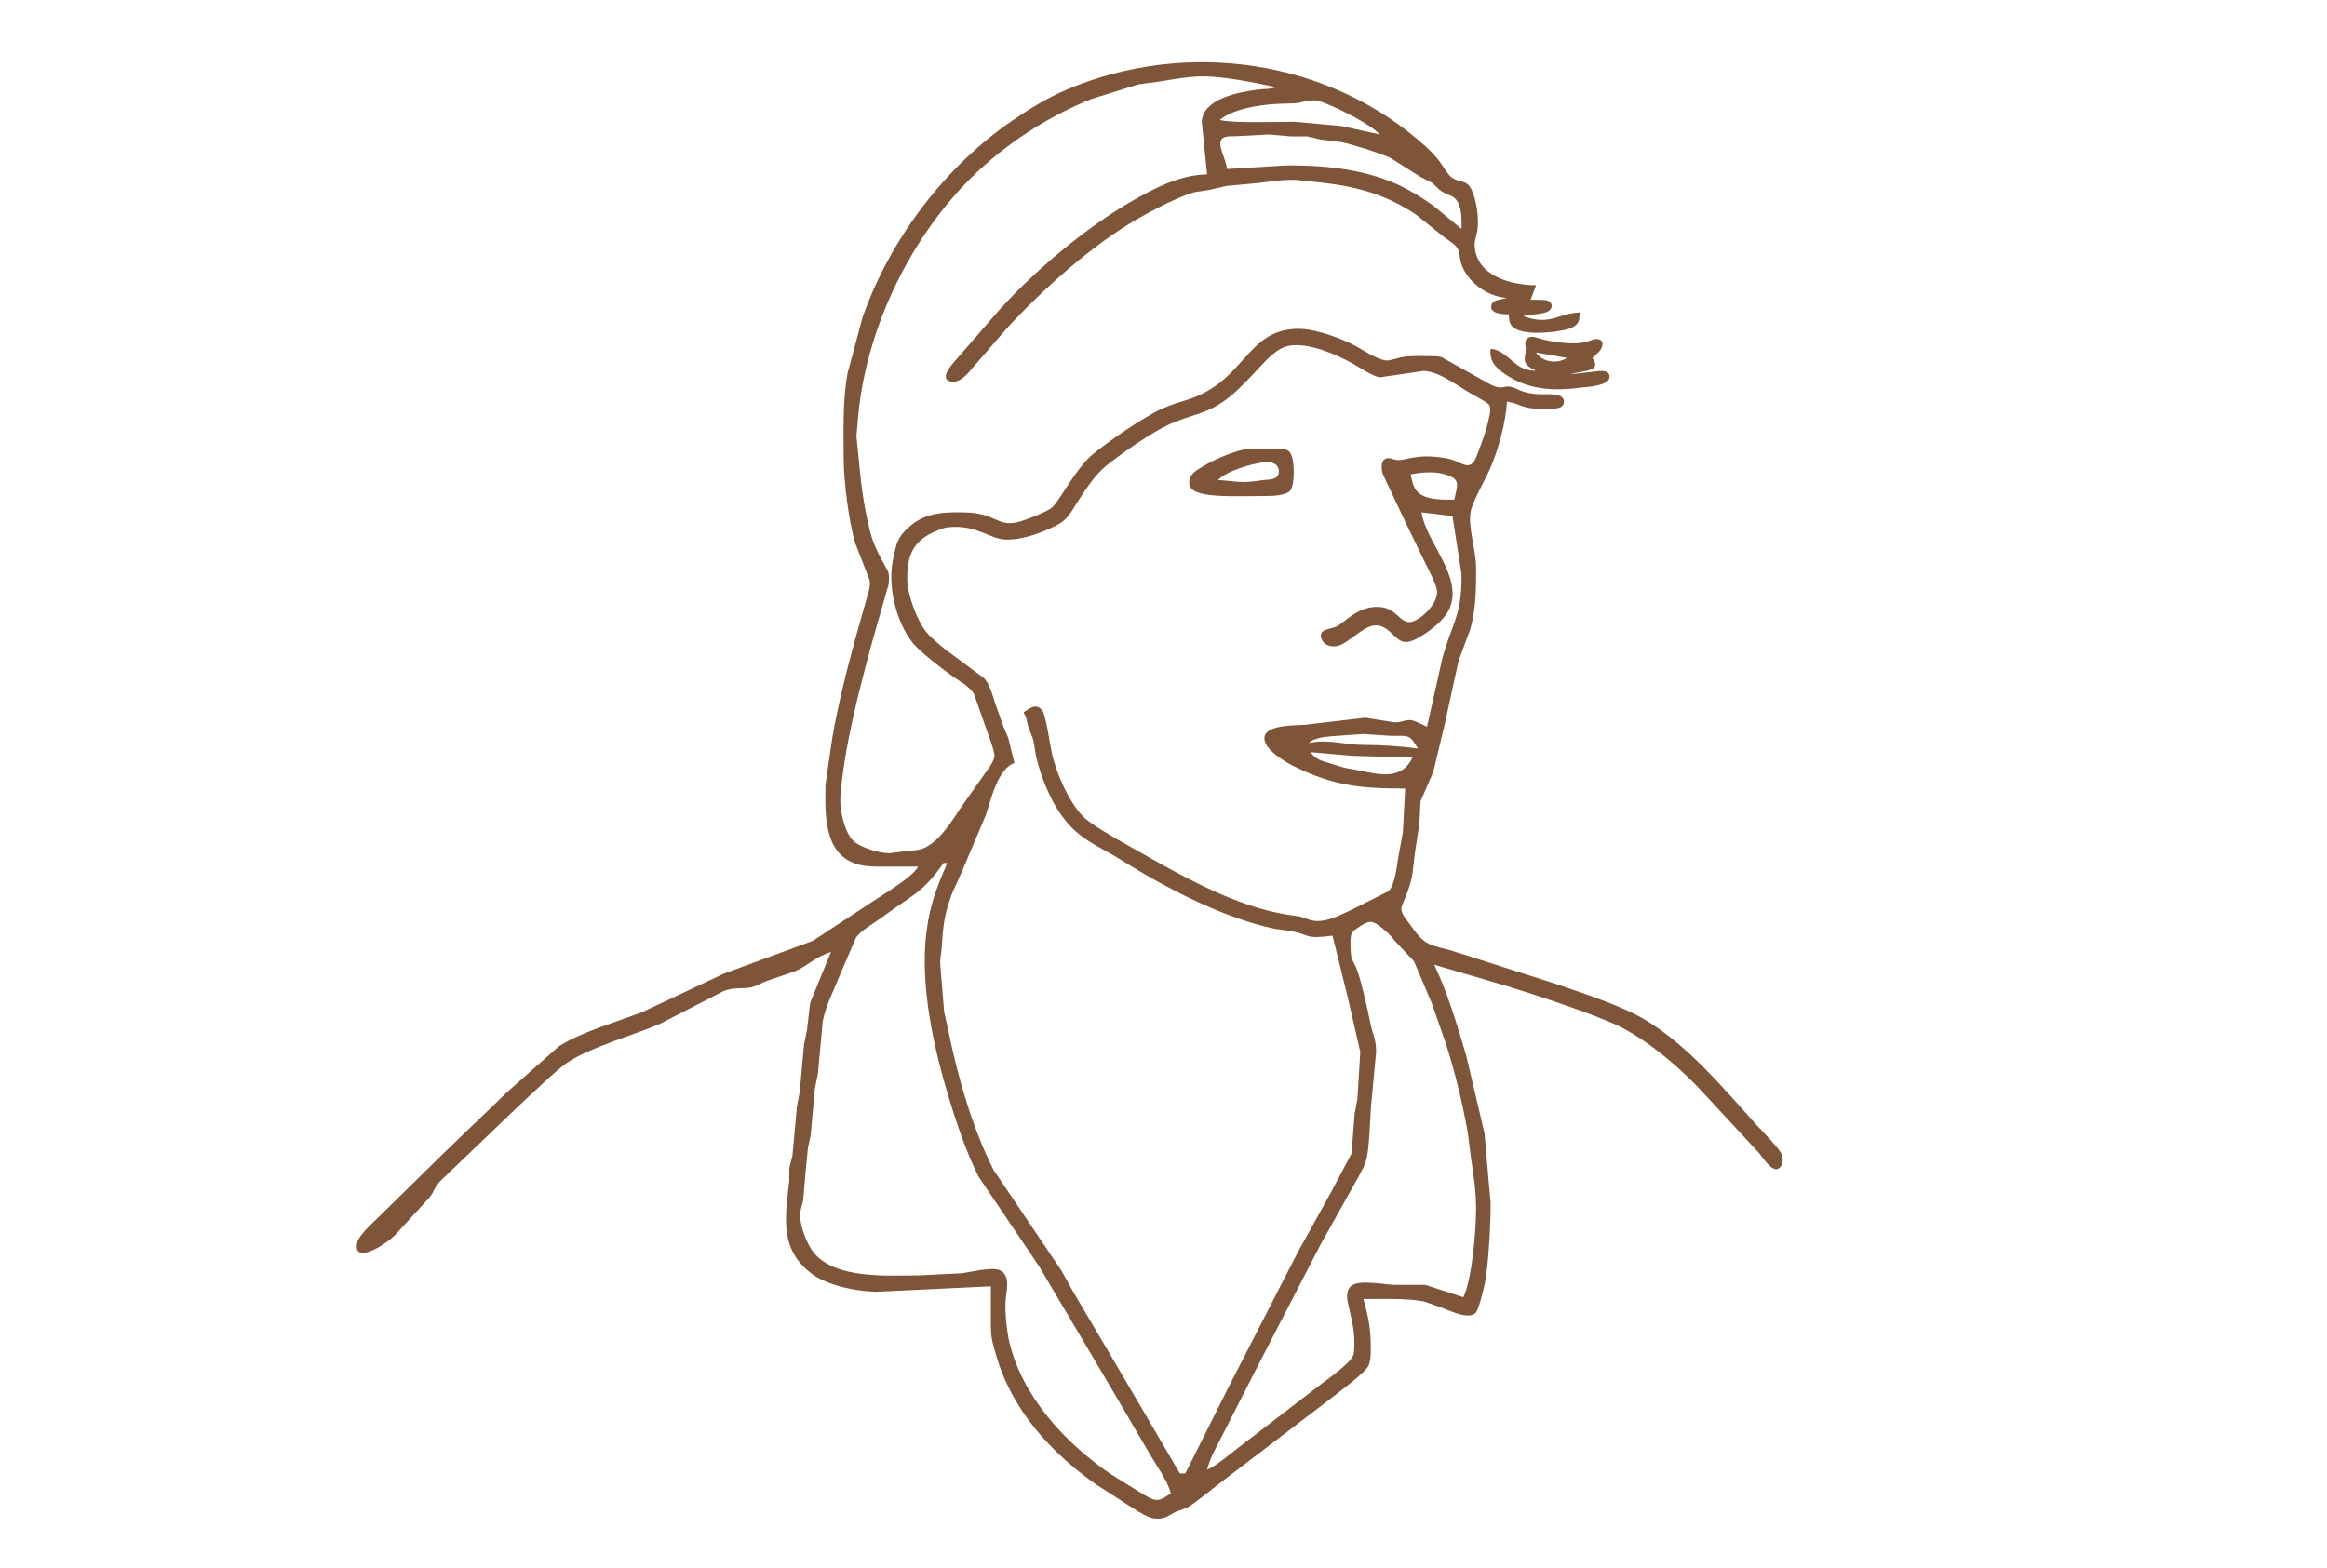
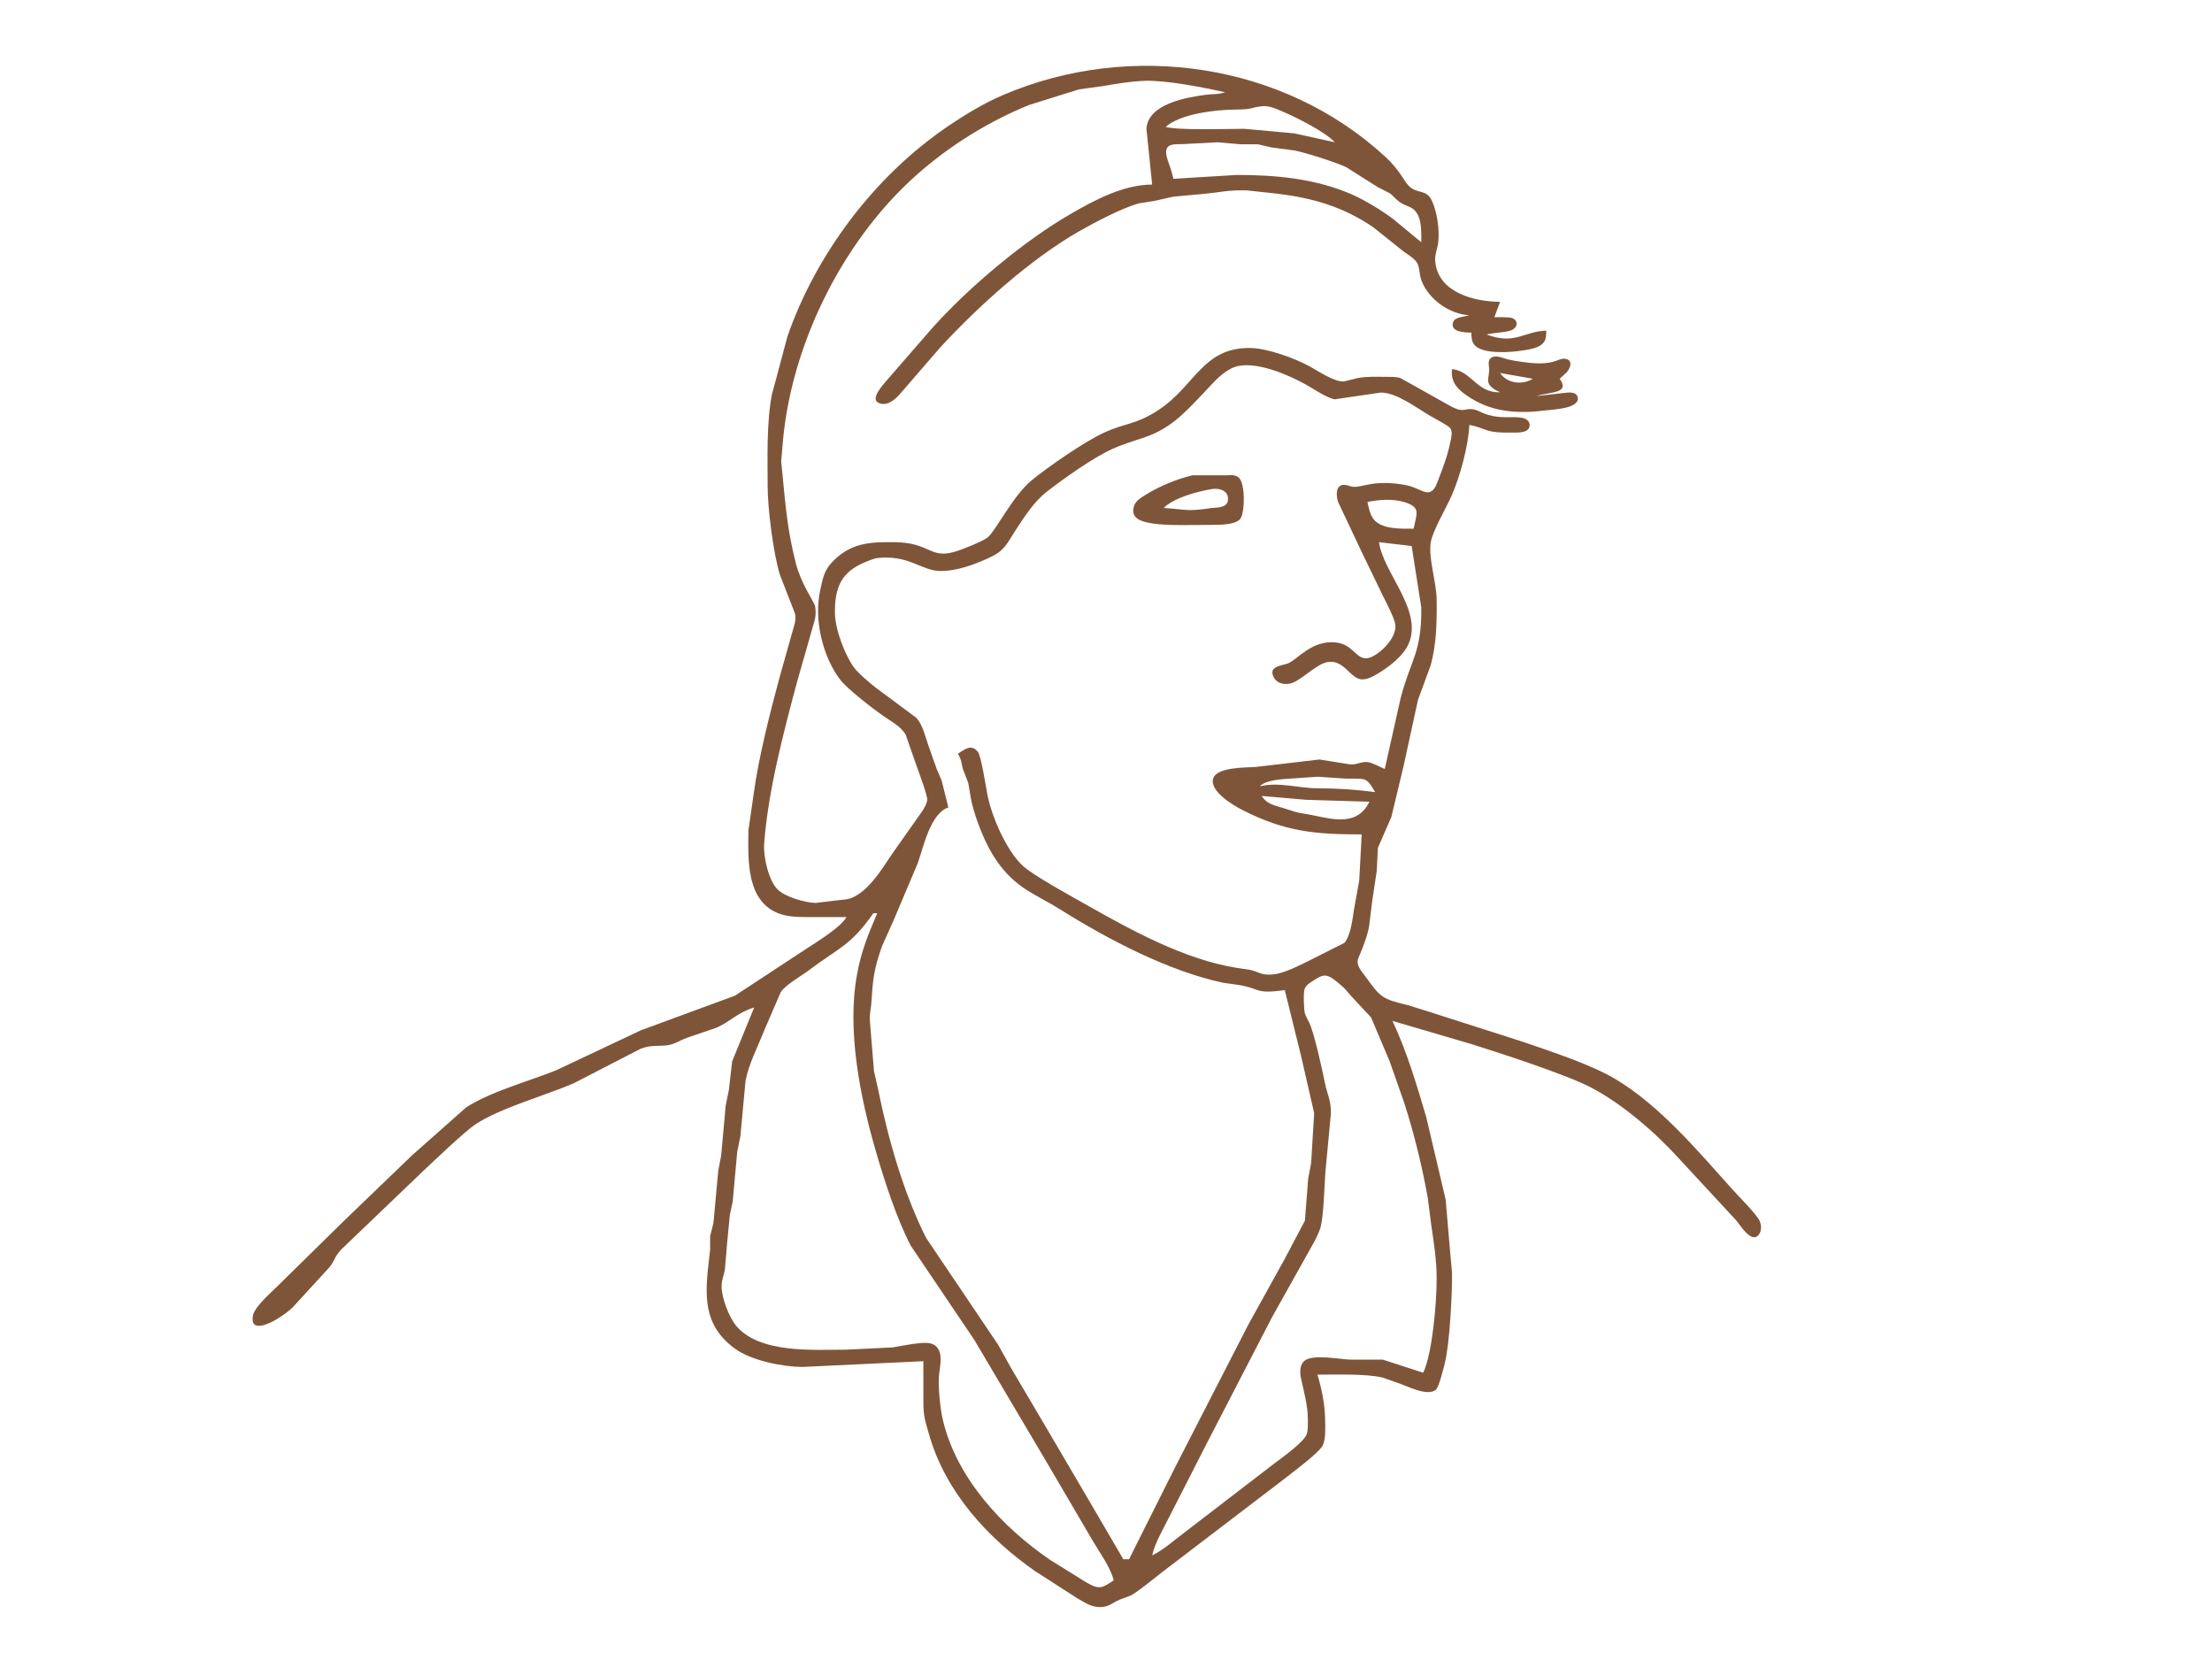
- <svg xmlns="http://www.w3.org/2000/svg" width="13.333in" height="8.986in" viewBox="0 0 960 863">
+ <svg xmlns="http://www.w3.org/2000/svg" width="14.222in" height="10.667in" viewBox="0 0 960 863">
  <path id="Selection" fill="#7F5539" stroke="black" stroke-width="0" d="M 345.00,477.00            C 345.00,477.00 324.00,477.00 324.00,477.00              319.77,476.99 315.07,476.84 311.00,475.54              292.68,469.70 293.82,447.26 294.00,432.00              294.00,432.00 296.72,413.00 296.72,413.00              299.12,394.74 305.39,370.05 310.29,352.00              310.29,352.00 318.18,324.00 318.18,324.00              318.39,322.21 318.70,320.84 318.18,319.00              318.18,319.00 310.38,299.00 310.38,299.00              306.98,287.96 304.02,264.67 304.00,253.00              303.98,237.48 303.36,220.24 306.24,205.00              306.24,205.00 308.16,198.00 308.16,198.00              308.16,198.00 314.29,175.00 314.29,175.00              329.15,132.17 359.54,91.81 397.00,66.22              406.47,59.75 416.41,53.68 427.00,49.19              492.71,21.33 571.98,32.59 625.02,81.30              633.74,89.30 634.85,94.62 638.32,97.44              642.35,100.71 646.64,98.61 649.35,104.06              652.20,109.78 653.58,119.63 652.82,126.00              652.41,129.39 650.91,132.53 651.25,136.00              652.80,152.27 671.58,156.88 685.00,157.00              685.00,157.00 682.00,165.00 682.00,165.00              684.15,165.00 689.98,164.76 691.70,165.60              694.32,166.88 694.15,169.89 691.70,171.35              688.82,173.08 682.04,172.85 678.00,174.00              692.85,179.57 697.29,172.29 709.00,172.00              708.92,174.35 709.07,176.52 707.40,178.43              705.07,181.11 700.32,181.69 697.00,182.25              691.02,183.25 676.16,184.51 671.74,179.49              670.10,177.63 670.14,175.31 670.00,173.00              666.91,172.97 658.49,172.83 660.66,167.30              661.59,164.91 666.63,164.68 669.00,164.00              659.22,163.33 649.40,156.81 645.00,148.00              642.17,142.34 643.87,139.58 641.40,136.13              639.77,133.85 636.42,132.13 634.17,130.31              634.17,130.31 619.00,118.19 619.00,118.19              603.20,107.45 587.65,103.02 569.00,100.72              569.00,100.72 553.00,99.00 553.00,99.00              542.51,98.88 540.50,99.91 531.00,100.83              531.00,100.83 515.00,102.30 515.00,102.30              515.00,102.30 505.00,104.54 505.00,104.54              505.00,104.54 497.00,105.79 497.00,105.79              488.15,108.30 474.13,115.66 466.00,120.31              440.71,134.78 413.65,159.17 393.87,180.61              393.87,180.61 372.80,204.96 372.80,204.96              370.25,207.91 365.76,211.75 361.47,209.43              357.44,207.24 363.93,200.29 365.58,198.28              365.58,198.28 390.17,170.00 390.17,170.00              409.19,148.97 437.16,125.42 461.85,111.13              474.39,103.87 489.27,96.04 504.00,96.00              504.00,96.00 501.04,67.00 501.04,67.00              501.79,54.07 521.76,50.62 532.00,49.29              536.39,48.72 537.26,49.35 542.00,48.00              530.94,45.51 510.99,41.61 500.00,42.04              492.91,42.31 485.95,43.47 479.00,44.68              479.00,44.68 466.00,46.47 466.00,46.47              466.00,46.47 440.00,54.60 440.00,54.60              416.28,64.23 393.25,79.13 374.99,97.04              340.93,130.42 317.13,179.60 312.17,227.00              312.17,227.00 311.03,240.00 311.03,240.00              311.03,240.00 311.83,248.00 311.83,248.00              313.42,264.56 314.50,276.66 318.67,293.00              321.25,303.13 327.61,312.32 328.63,315.00              329.08,317.03 329.07,319.89 328.63,322.00              328.63,322.00 319.49,354.00 319.49,354.00              312.39,380.40 304.11,411.87 302.18,439.00              301.72,445.57 304.45,457.97 309.22,462.67              313.17,466.57 323.53,469.52 329.00,469.65              329.00,469.65 339.00,468.42 339.00,468.42              342.66,467.92 345.60,468.18 349.00,466.43              357.51,462.08 363.59,451.76 368.84,444.00              368.84,444.00 384.36,422.00 384.36,422.00              385.44,420.27 386.86,418.07 386.99,416.00              387.14,413.47 382.43,401.20 381.35,398.00              381.35,398.00 375.81,382.18 375.81,382.18              373.62,378.03 367.84,374.95 364.00,372.28              358.80,368.67 345.50,358.35 341.98,353.83              332.49,341.67 327.97,321.95 331.35,307.00              332.65,301.23 333.20,296.96 337.48,292.44              347.06,282.31 357.10,281.85 370.00,282.00              388.63,282.22 388.15,290.62 401.00,287.08              404.53,286.10 416.09,281.60 418.63,279.36              422.95,275.55 431.76,257.76 441.08,250.04              449.81,242.81 468.87,229.68 479.00,225.03              490.13,219.91 495.45,220.94 507.00,213.46              526.32,200.96 530.15,180.68 555.00,181.00              563.92,181.12 578.15,186.29 586.00,190.59              590.37,192.98 599.29,199.07 604.00,198.35              604.00,198.35 611.00,196.62 611.00,196.62              615.60,195.76 620.34,195.99 625.00,196.00              627.57,196.00 630.51,195.91 633.00,196.55              633.00,196.55 660.00,211.67 660.00,211.67              666.41,214.87 666.70,212.14 671.00,212.89              675.03,213.59 677.09,216.87 688.00,217.00              690.82,217.03 696.39,216.62 698.68,218.17              699.69,218.86 700.37,219.79 700.37,221.05              700.37,225.48 693.92,224.99 691.00,225.00              691.00,225.00 687.00,225.00 687.00,225.00              677.23,224.88 677.01,222.50 669.00,221.00              668.50,231.94 664.14,247.98 659.69,258.00              656.91,264.28 649.94,276.14 648.95,282.00              647.56,290.19 651.89,302.65 652.00,312.00              652.13,323.41 651.93,334.90 648.91,346.00              648.91,346.00 642.29,364.00 642.29,364.00              642.29,364.00 634.66,399.00 634.66,399.00              634.66,399.00 628.41,425.00 628.41,425.00              628.41,425.00 621.43,441.00 621.43,441.00              621.43,441.00 620.83,453.00 620.83,453.00              620.83,453.00 618.42,469.00 618.42,469.00              618.42,469.00 616.83,482.00 616.83,482.00              615.52,489.15 611.24,498.12 611.03,498.99              610.20,502.51 613.16,505.38 615.06,508.04              622.80,518.86 623.79,519.67 637.00,522.79              637.00,522.79 648.00,526.23 648.00,526.23              648.00,526.23 697.00,541.92 697.00,541.92              711.39,546.90 732.22,553.64 745.00,561.27              768.28,575.17 788.16,598.99 806.17,619.00              809.10,622.26 818.38,631.56 819.99,635.00              821.14,637.47 821.11,641.45 818.58,643.12              814.95,645.52 809.92,637.29 807.84,634.80              807.84,634.80 777.88,602.42 777.88,602.42              765.69,588.96 748.20,573.87 732.00,565.49              719.17,558.85 684.95,547.71 670.00,543.04              670.00,543.04 629.00,531.00 629.00,531.00              636.57,547.07 641.54,564.04 646.57,581.00              646.57,581.00 654.81,616.00 654.81,616.00              654.81,616.00 656.68,624.00 656.68,624.00              656.68,624.00 659.09,652.00 659.09,652.00              659.09,652.00 660.00,662.00 660.00,662.00              660.12,672.81 658.78,699.09 656.24,709.00              655.56,711.66 653.23,721.66 651.44,722.98              647.01,726.25 637.41,721.29 633.00,719.73              633.00,719.73 624.00,716.55 624.00,716.55              615.51,714.43 599.24,715.00 590.00,715.00              592.34,723.00 593.90,730.62 594.00,739.00              594.04,742.68 594.37,748.69 592.69,751.91              590.62,755.87 576.35,766.33 572.00,769.80              572.00,769.80 509.00,817.88 509.00,817.88              505.23,820.79 496.46,828.08 492.72,829.94              492.72,829.94 487.00,832.07 487.00,832.07              483.22,833.75 481.55,835.83 477.00,835.90              472.35,835.98 468.87,833.48 465.00,831.28              465.00,831.28 443.00,817.12 443.00,817.12              418.06,799.64 396.37,775.76 387.93,746.00              385.86,738.72 385.04,736.84 385.00,729.00              385.00,729.00 385.00,708.00 385.00,708.00              385.00,708.00 322.00,711.00 322.00,711.00              311.49,710.87 295.55,707.68 287.01,701.49              268.27,687.89 271.92,669.72 274.08,650.00              274.08,650.00 274.08,643.00 274.08,643.00              274.08,643.00 275.82,636.00 275.82,636.00              275.82,636.00 278.30,609.00 278.30,609.00              278.30,609.00 279.83,601.00 279.83,601.00              279.83,601.00 282.18,575.00 282.18,575.00              282.18,575.00 283.82,567.00 283.82,567.00              283.82,567.00 285.55,552.00 285.55,552.00              285.55,552.00 297.00,524.00 297.00,524.00              287.72,526.93 283.59,532.14 277.00,534.68              277.00,534.68 262.00,539.80 262.00,539.80              257.44,541.53 255.30,543.55 250.09,543.85              245.38,544.11 242.82,543.69 238.00,545.46              238.00,545.46 203.00,563.50 203.00,563.50              188.79,569.64 164.69,576.38 152.00,584.80              146.55,588.41 130.59,603.67 125.00,608.91              125.00,608.91 82.09,650.00 82.09,650.00              78.16,654.41 78.99,655.62 75.97,659.24              75.97,659.24 56.76,680.20 56.76,680.20              54.58,682.26 51.55,684.33 49.00,685.95              45.36,688.25 34.26,693.82 36.33,684.00              37.25,679.65 45.66,672.34 49.00,669.00              49.00,669.00 83.20,635.40 83.20,635.40              83.20,635.40 119.04,600.91 119.04,600.91              119.04,600.91 147.28,575.90 147.28,575.90              160.14,567.68 179.68,562.43 194.00,556.69              194.00,556.69 238.00,535.92 238.00,535.92              238.00,535.92 287.00,517.88 287.00,517.88              287.00,517.88 320.00,496.19 320.00,496.19              326.25,491.90 341.68,483.04 345.00,477.00 Z            M 599.00,74.00            C 594.24,68.69 578.90,60.98 572.00,58.07              568.55,56.62 564.82,54.79 561.00,55.27              553.89,56.18 557.25,56.88 547.00,57.00              536.69,57.12 518.91,59.15 511.00,66.00              517.73,67.91 543.31,66.99 552.00,67.00              552.00,67.00 578.00,69.37 578.00,69.37              578.00,69.37 599.00,74.00 599.00,74.00 Z            M 644.00,126.00            C 644.00,121.49 644.28,115.07 641.86,111.11              639.64,107.46 637.18,107.69 634.01,105.87              630.75,103.99 629.97,102.26 627.72,100.58              627.72,100.58 621.17,97.21 621.17,97.21              621.17,97.21 605.00,86.98 605.00,86.98              599.61,84.40 583.79,79.37 578.00,78.26              578.00,78.26 566.00,76.68 566.00,76.68              566.00,76.68 559.00,75.05 559.00,75.05              559.00,75.05 550.00,75.05 550.00,75.05              550.00,75.05 538.00,74.00 538.00,74.00              538.00,74.00 520.00,74.96 520.00,74.96              517.70,75.07 513.58,74.58 512.03,76.60              509.50,79.88 513.94,86.27 515.00,93.00              515.00,93.00 548.00,91.00 548.00,91.00              568.42,90.97 589.09,92.90 608.00,101.17              614.38,103.96 624.11,109.82 629.58,114.09              629.58,114.09 644.00,126.00 644.00,126.00 Z            M 674.00,165.00            C 674.00,165.00 669.00,166.00 669.00,166.00              669.00,166.00 674.00,165.00 674.00,165.00 Z            M 685.00,204.00            C 675.97,200.03 679.44,197.10 679.33,192.00              679.29,190.02 678.09,186.85 681.24,185.65              683.43,184.82 686.80,186.34 689.00,186.91              692.33,187.77 700.55,188.91 704.00,188.99              714.57,189.22 715.31,186.13 718.87,186.64              723.04,187.24 721.61,191.36 719.69,193.57              719.69,193.57 716.00,197.00 716.00,197.00              721.52,204.85 711.19,203.63 704.00,206.00              704.00,206.00 720.00,204.19 720.00,204.19              721.81,204.09 724.59,204.11 725.26,206.27              727.20,212.57 712.31,212.99 709.00,213.42              695.42,215.22 681.89,214.65 670.01,207.24              663.89,203.42 659.09,199.58 660.00,192.00              669.95,192.81 673.07,204.66 685.00,204.00 Z            M 622.00,282.00            C 624.18,298.02 645.13,317.53 637.35,335.00              634.53,341.34 627.22,346.84 621.42,350.36              618.90,351.89 615.04,353.97 612.00,353.22              606.54,351.87 603.29,342.78 595.01,344.41              589.53,345.49 582.10,353.25 577.00,355.16              573.41,356.50 568.84,355.76 567.08,351.95              564.45,346.26 571.89,346.31 574.96,344.92              579.94,342.66 586.93,333.20 599.00,334.10              608.57,334.81 609.95,343.16 616.00,342.35              621.02,341.68 631.36,332.37 630.51,325.00              630.13,321.66 625.75,313.30 624.08,310.00              624.08,310.00 612.96,287.00 612.96,287.00              612.96,287.00 600.68,261.00 600.68,261.00              599.52,257.19 599.42,251.27 605.02,252.30              605.91,252.46 607.20,253.15 609.00,253.22              613.88,253.40 619.89,249.31 636.00,252.32              642.12,253.47 645.58,257.11 648.78,255.77              651.19,254.76 652.19,251.23 653.06,249.00              655.43,242.97 657.85,236.35 659.09,230.00              659.63,227.85 660.38,224.62 659.09,222.69              658.05,221.36 650.84,217.59 648.96,216.50              641.68,212.27 631.34,204.22 623.00,204.18              623.00,204.18 599.00,207.69 599.00,207.69              595.03,207.10 587.78,202.14 584.00,200.04              574.95,195.00 559.47,188.33 549.04,190.33              543.00,191.49 537.93,196.73 533.93,201.01              528.96,206.33 521.57,214.40 515.99,218.76              503.69,228.38 496.06,227.70 483.00,233.66              473.14,238.16 457.71,249.08 449.04,255.89              442.35,261.15 437.48,268.94 432.84,276.00              429.08,281.71 427.53,285.98 421.00,289.24              413.00,293.23 401.98,297.39 393.00,296.96              384.24,296.54 378.16,289.53 364.00,290.02              359.89,290.16 358.74,290.77 355.00,292.27              342.11,297.45 338.85,305.78 339.00,319.00              339.10,327.34 344.33,341.45 349.53,347.96              351.58,350.53 357.29,355.37 360.00,357.49              360.00,357.49 381.37,373.37 381.37,373.37              384.77,377.22 386.04,383.26 387.69,388.00              387.69,388.00 391.95,400.00 391.95,400.00              391.95,400.00 394.52,406.00 394.52,406.00              394.52,406.00 398.00,420.00 398.00,420.00              388.75,422.97 385.09,440.38 382.07,449.00              382.07,449.00 369.38,479.00 369.38,479.00              369.38,479.00 363.55,492.00 363.55,492.00              359.10,504.49 358.79,509.21 357.91,522.00              357.68,525.45 356.92,527.37 357.18,531.00              357.18,531.00 359.30,557.00 359.30,557.00              359.30,557.00 361.55,567.00 361.55,567.00              366.63,592.26 374.81,620.96 386.51,644.00              386.51,644.00 423.88,699.42 423.88,699.42              423.88,699.42 430.30,711.00 430.30,711.00              430.30,711.00 449.15,742.96 449.15,742.96              449.15,742.96 470.30,779.00 470.30,779.00              470.30,779.00 489.00,811.00 489.00,811.00              489.00,811.00 492.00,811.00 492.00,811.00              492.00,811.00 516.04,763.00 516.04,763.00              516.04,763.00 554.02,689.00 554.02,689.00              554.02,689.00 572.85,655.00 572.85,655.00              572.85,655.00 583.46,634.91 583.46,634.91              583.46,634.91 585.17,613.00 585.17,613.00              585.17,613.00 586.70,605.00 586.70,605.00              586.70,605.00 588.28,579.00 588.28,579.00              588.28,579.00 581.41,549.00 581.41,549.00              581.41,549.00 573.00,515.00 573.00,515.00              556.90,517.12 561.19,514.32 549.00,512.30              549.00,512.30 541.00,511.18 541.00,511.18              512.84,505.23 481.31,488.77 457.00,473.53              442.81,464.63 433.30,462.35 423.01,447.57              417.30,439.36 412.37,426.75 410.04,417.00              410.04,417.00 408.31,407.09 408.31,407.09              408.31,407.09 405.55,399.96 405.55,399.96              404.45,396.03 405.17,396.09 403.00,392.00              406.52,389.78 410.01,386.72 413.40,391.15              415.16,393.45 417.60,409.99 418.45,414.00              420.85,425.34 427.94,441.66 436.17,449.83              441.39,455.01 462.38,466.39 470.00,470.72              493.33,483.98 521.22,499.18 548.00,503.41              548.00,503.41 555.00,504.46 555.00,504.46              559.82,505.67 561.03,507.42 567.00,506.82              573.07,506.22 581.46,501.69 587.00,499.00              587.00,499.00 603.95,490.44 603.95,490.44              607.27,486.85 608.29,477.80 609.00,473.00              609.00,473.00 611.72,458.00 611.72,458.00              611.72,458.00 613.00,434.00 613.00,434.00              588.72,434.00 573.22,432.61 551.00,421.34              546.22,418.92 533.89,411.59 535.71,405.05              537.42,398.90 552.59,399.31 558.00,398.91              558.00,398.91 591.00,395.04 591.00,395.04              591.00,395.04 607.00,397.57 607.00,397.57              610.66,397.83 612.80,396.05 616.00,396.37              618.37,396.61 622.60,398.94 625.00,400.00              625.00,400.00 633.29,363.00 633.29,363.00              638.47,343.08 644.27,339.57 644.00,316.00              644.00,316.00 639.00,284.00 639.00,284.00              639.00,284.00 622.00,282.00 622.00,282.00 Z            M 702.00,197.00            C 702.00,197.00 685.00,194.00 685.00,194.00              688.52,199.48 696.72,200.42 702.00,197.00 Z            M 525.00,247.22            C 525.00,247.22 543.00,247.22 543.00,247.22              545.14,247.04 547.63,246.95 549.26,248.60              552.42,251.80 552.31,266.19 549.98,269.69              547.70,273.09 538.77,272.99 535.00,273.00              526.12,273.01 511.15,273.61 503.00,272.07              498.59,271.23 493.06,269.83 494.33,264.01              495.10,260.51 498.20,258.89 501.00,257.13              507.57,253.01 517.38,248.91 525.00,247.22 Z            M 510.00,264.21            C 521.96,264.97 521.99,266.23 535.00,264.21              538.07,264.00 543.14,264.12 543.46,259.95              543.83,255.09 538.80,253.73 535.00,254.38              527.59,255.64 515.41,258.82 510.00,264.21 Z            M 640.00,275.00            C 640.46,272.69 642.07,267.35 641.34,265.34              640.44,262.86 637.29,261.83 635.00,261.08              628.67,259.34 622.38,259.86 616.00,261.08              616.60,263.93 617.22,267.32 619.00,269.79              623.11,275.49 633.69,275.00 640.00,275.00 Z            M 620.00,412.00            C 615.33,404.17 615.49,405.02 605.00,405.00              605.00,405.00 590.00,404.00 590.00,404.00              590.00,404.00 576.00,404.98 576.00,404.98              571.63,405.27 562.93,405.68 560.00,409.00              570.02,406.56 579.91,409.98 590.00,410.00              600.00,410.02 610.09,410.69 620.00,412.00 Z            M 617.00,417.00            C 617.00,417.00 584.00,416.00 584.00,416.00              584.00,416.00 561.00,414.00 561.00,414.00              563.94,418.79 568.98,419.14 574.00,420.86              581.27,423.35 581.22,422.71 588.00,424.12              598.91,426.38 611.03,429.47 617.00,417.00 Z            M 361.00,475.00            C 361.00,475.00 359.00,475.00 359.00,475.00              346.98,492.11 341.23,492.75 325.00,504.97              320.83,508.10 313.57,512.04 310.81,516.04              310.81,516.04 302.21,536.00 302.21,536.00              298.81,544.62 294.40,552.82 292.51,562.00              292.51,562.00 289.82,591.00 289.82,591.00              289.82,591.00 288.18,599.00 288.18,599.00              288.18,599.00 285.82,625.00 285.82,625.00              285.82,625.00 284.32,632.00 284.32,632.00              284.32,632.00 282.97,646.00 282.97,646.00              282.97,646.00 281.79,660.00 281.79,660.00              281.32,663.43 280.14,665.07 280.06,669.00              279.95,674.85 283.94,685.22 287.72,689.70              299.91,704.12 328.00,702.03 345.00,702.00              345.00,702.00 369.00,700.83 369.00,700.83              369.00,700.83 379.00,699.09 379.00,699.09              382.94,698.75 388.69,697.37 391.69,700.32              395.42,704.00 393.60,710.43 393.17,715.00              392.57,721.31 393.74,732.83 395.24,739.00              402.51,769.04 426.14,794.44 451.00,811.39              451.00,811.39 469.04,822.61 469.04,822.61              471.35,823.90 474.26,825.85 477.00,825.56              479.31,825.31 482.04,823.25 484.00,822.00              482.38,815.20 476.49,807.23 472.86,801.00              472.86,801.00 449.42,761.00 449.42,761.00              449.42,761.00 429.30,727.00 429.30,727.00              429.30,727.00 411.55,697.00 411.55,697.00              411.55,697.00 378.49,648.00 378.49,648.00              371.26,634.29 364.70,614.03 360.34,599.00              352.17,570.90 345.15,536.22 350.46,507.00              352.73,494.54 356.13,486.49 361.00,475.00 Z            M 645.00,714.00            C 649.88,703.68 652.02,676.93 652.00,665.00              651.99,655.91 650.67,646.93 649.29,638.00              649.29,638.00 647.38,623.00 647.38,623.00              644.42,606.65 640.33,589.82 635.25,574.00              635.25,574.00 627.54,552.00 627.54,552.00              627.54,552.00 617.87,529.17 617.87,529.17              617.87,529.17 607.46,518.02 607.46,518.02              603.74,513.64 604.51,514.35 600.05,510.61              594.70,506.27 592.97,506.50 587.02,510.61              585.57,511.52 584.04,512.54 583.41,514.21              582.52,515.99 582.94,524.99 583.41,527.00              584.03,528.86 584.97,530.28 585.76,532.00              588.44,537.78 592.39,556.03 593.81,563.00              595.24,570.06 596.90,571.30 597.00,579.00              597.00,579.00 594.09,610.00 594.09,610.00              593.61,616.91 593.23,633.33 591.41,639.00              589.94,643.59 585.68,650.50 583.22,655.00              583.22,655.00 566.34,685.17 566.34,685.17              566.34,685.17 532.44,750.72 532.44,750.72              532.44,750.72 512.90,789.00 512.90,789.00              509.75,795.39 505.62,802.12 504.00,809.00              509.77,806.40 517.57,799.38 523.00,795.42              523.00,795.42 567.00,761.63 567.00,761.63              571.11,758.52 582.77,750.32 584.40,745.99              585.14,744.02 585.02,740.18 585.00,738.00              584.91,730.68 582.96,724.05 581.45,717.00              580.80,713.92 580.64,709.94 583.31,707.74              587.54,704.25 601.35,706.97 607.00,707.19              607.00,707.19 624.00,707.19 624.00,707.19              624.00,707.19 645.00,714.00 645.00,714.00 Z" />
</svg>
